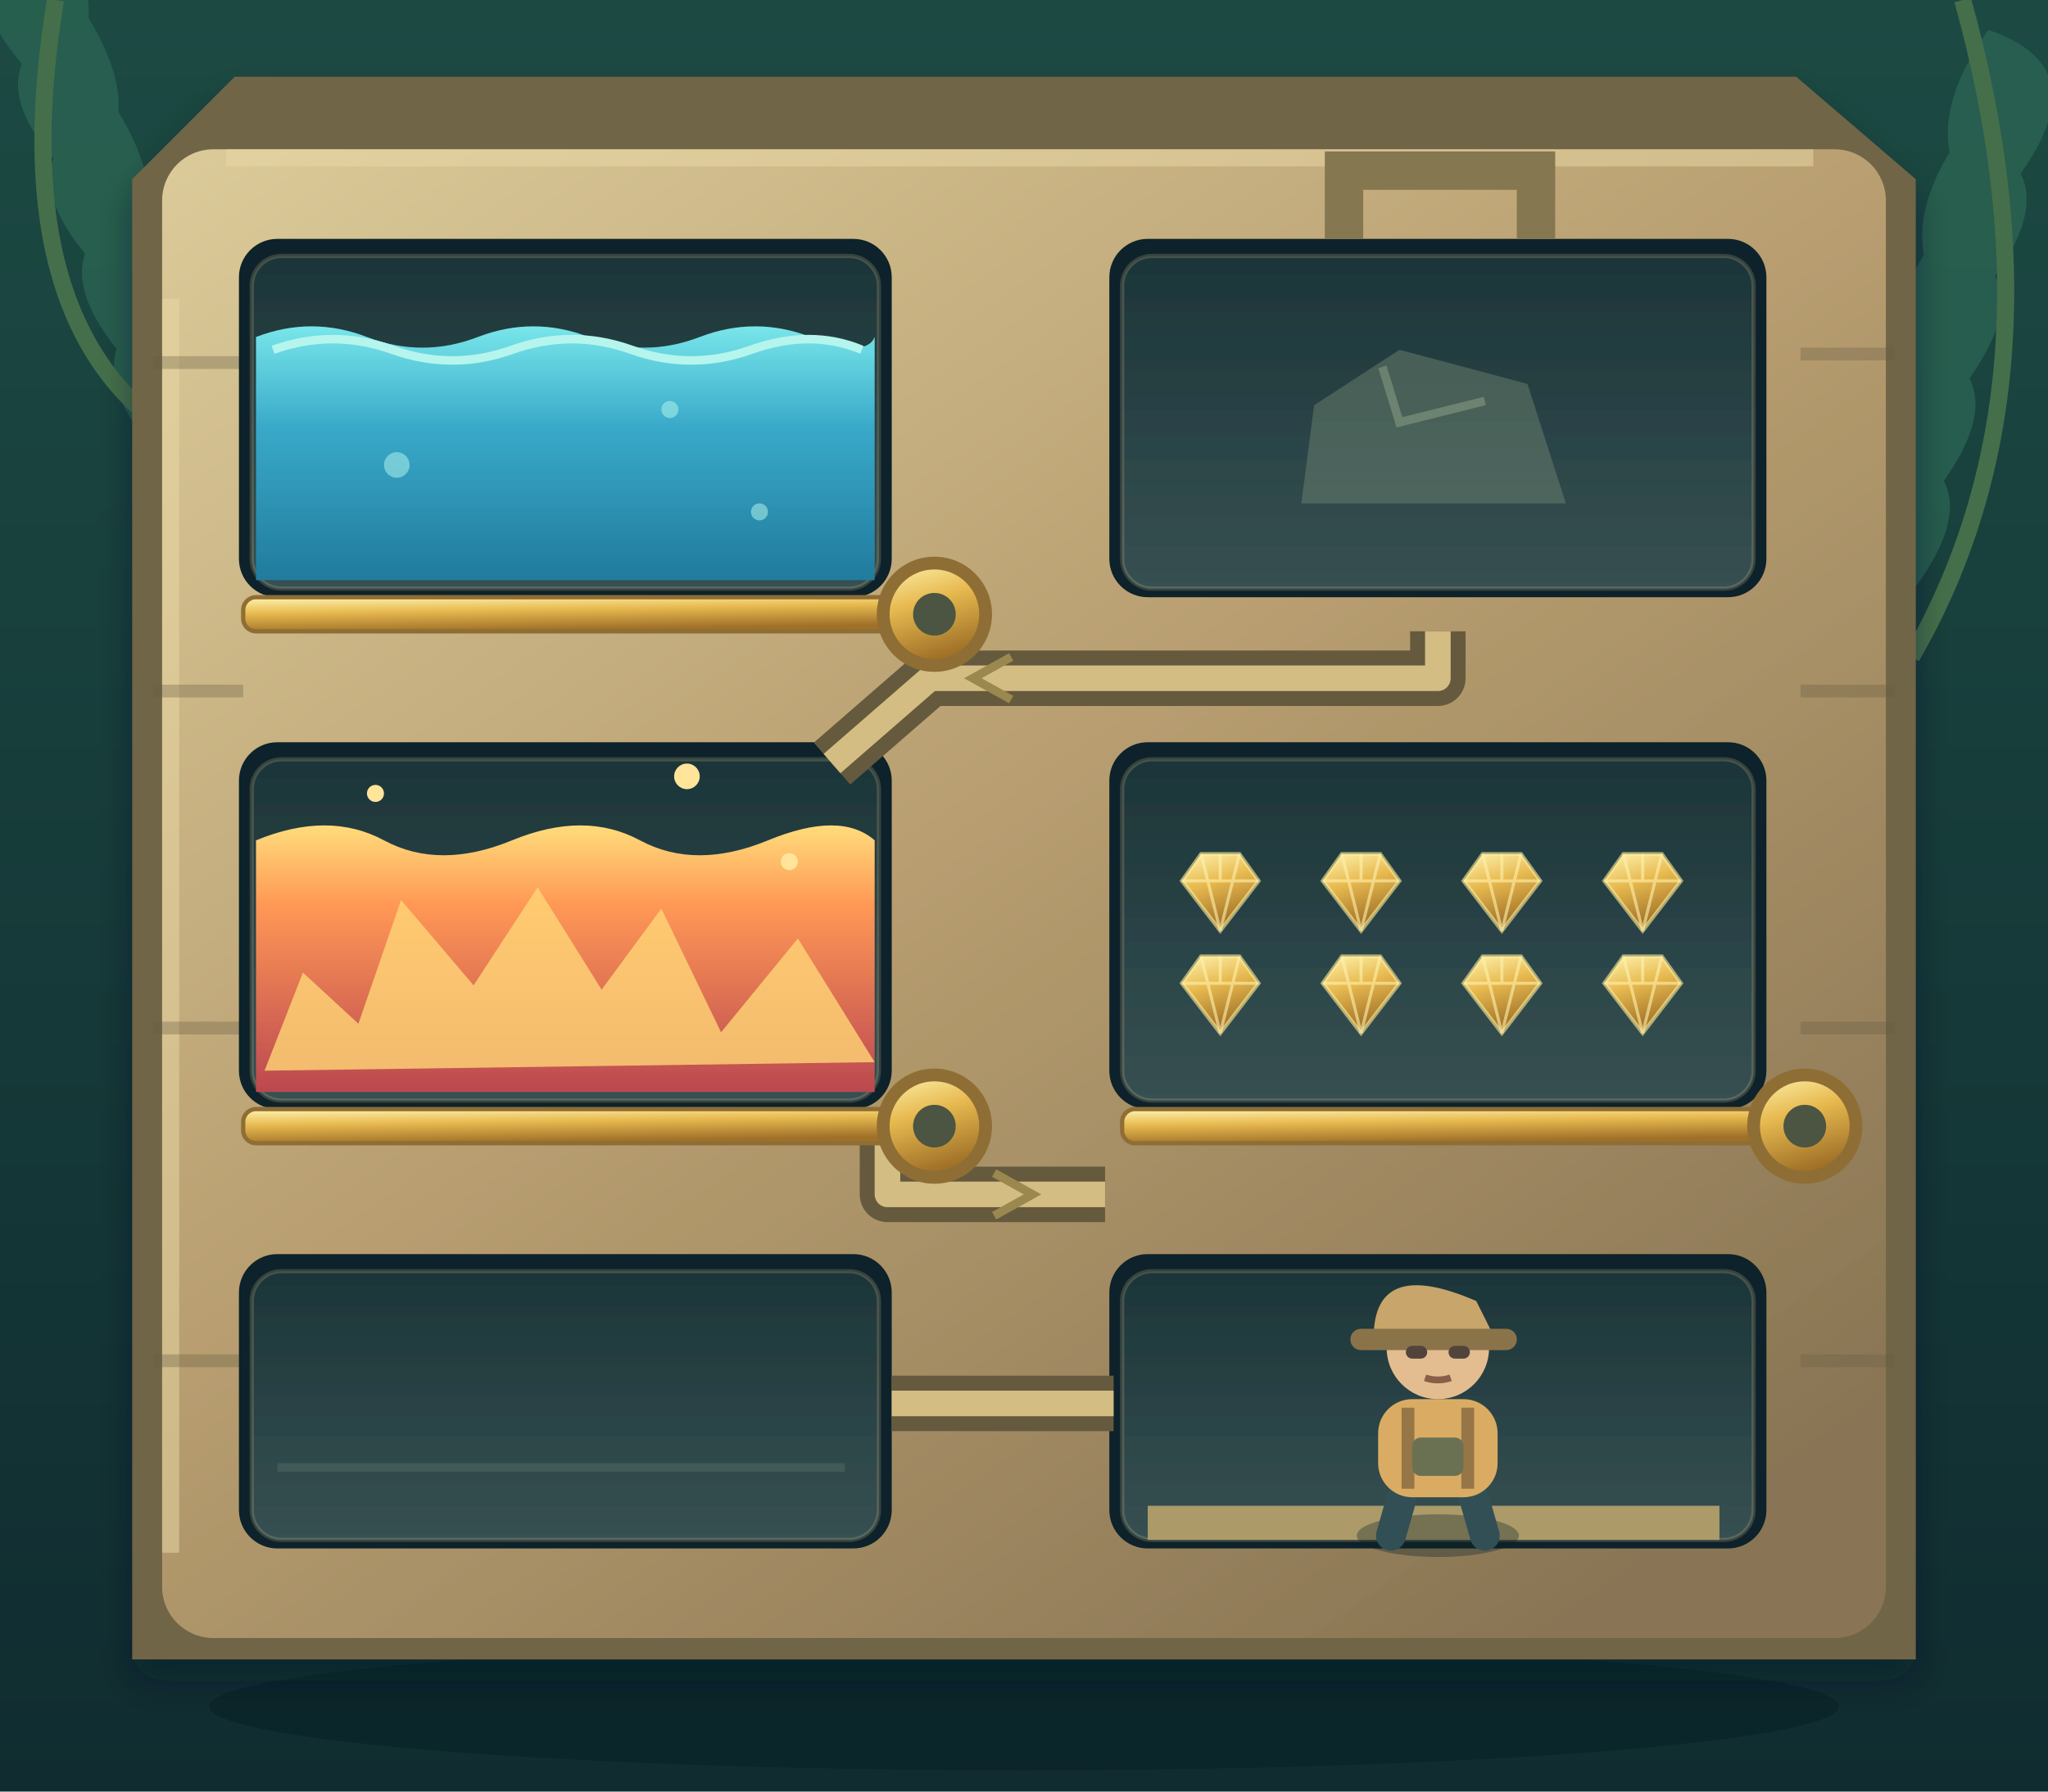
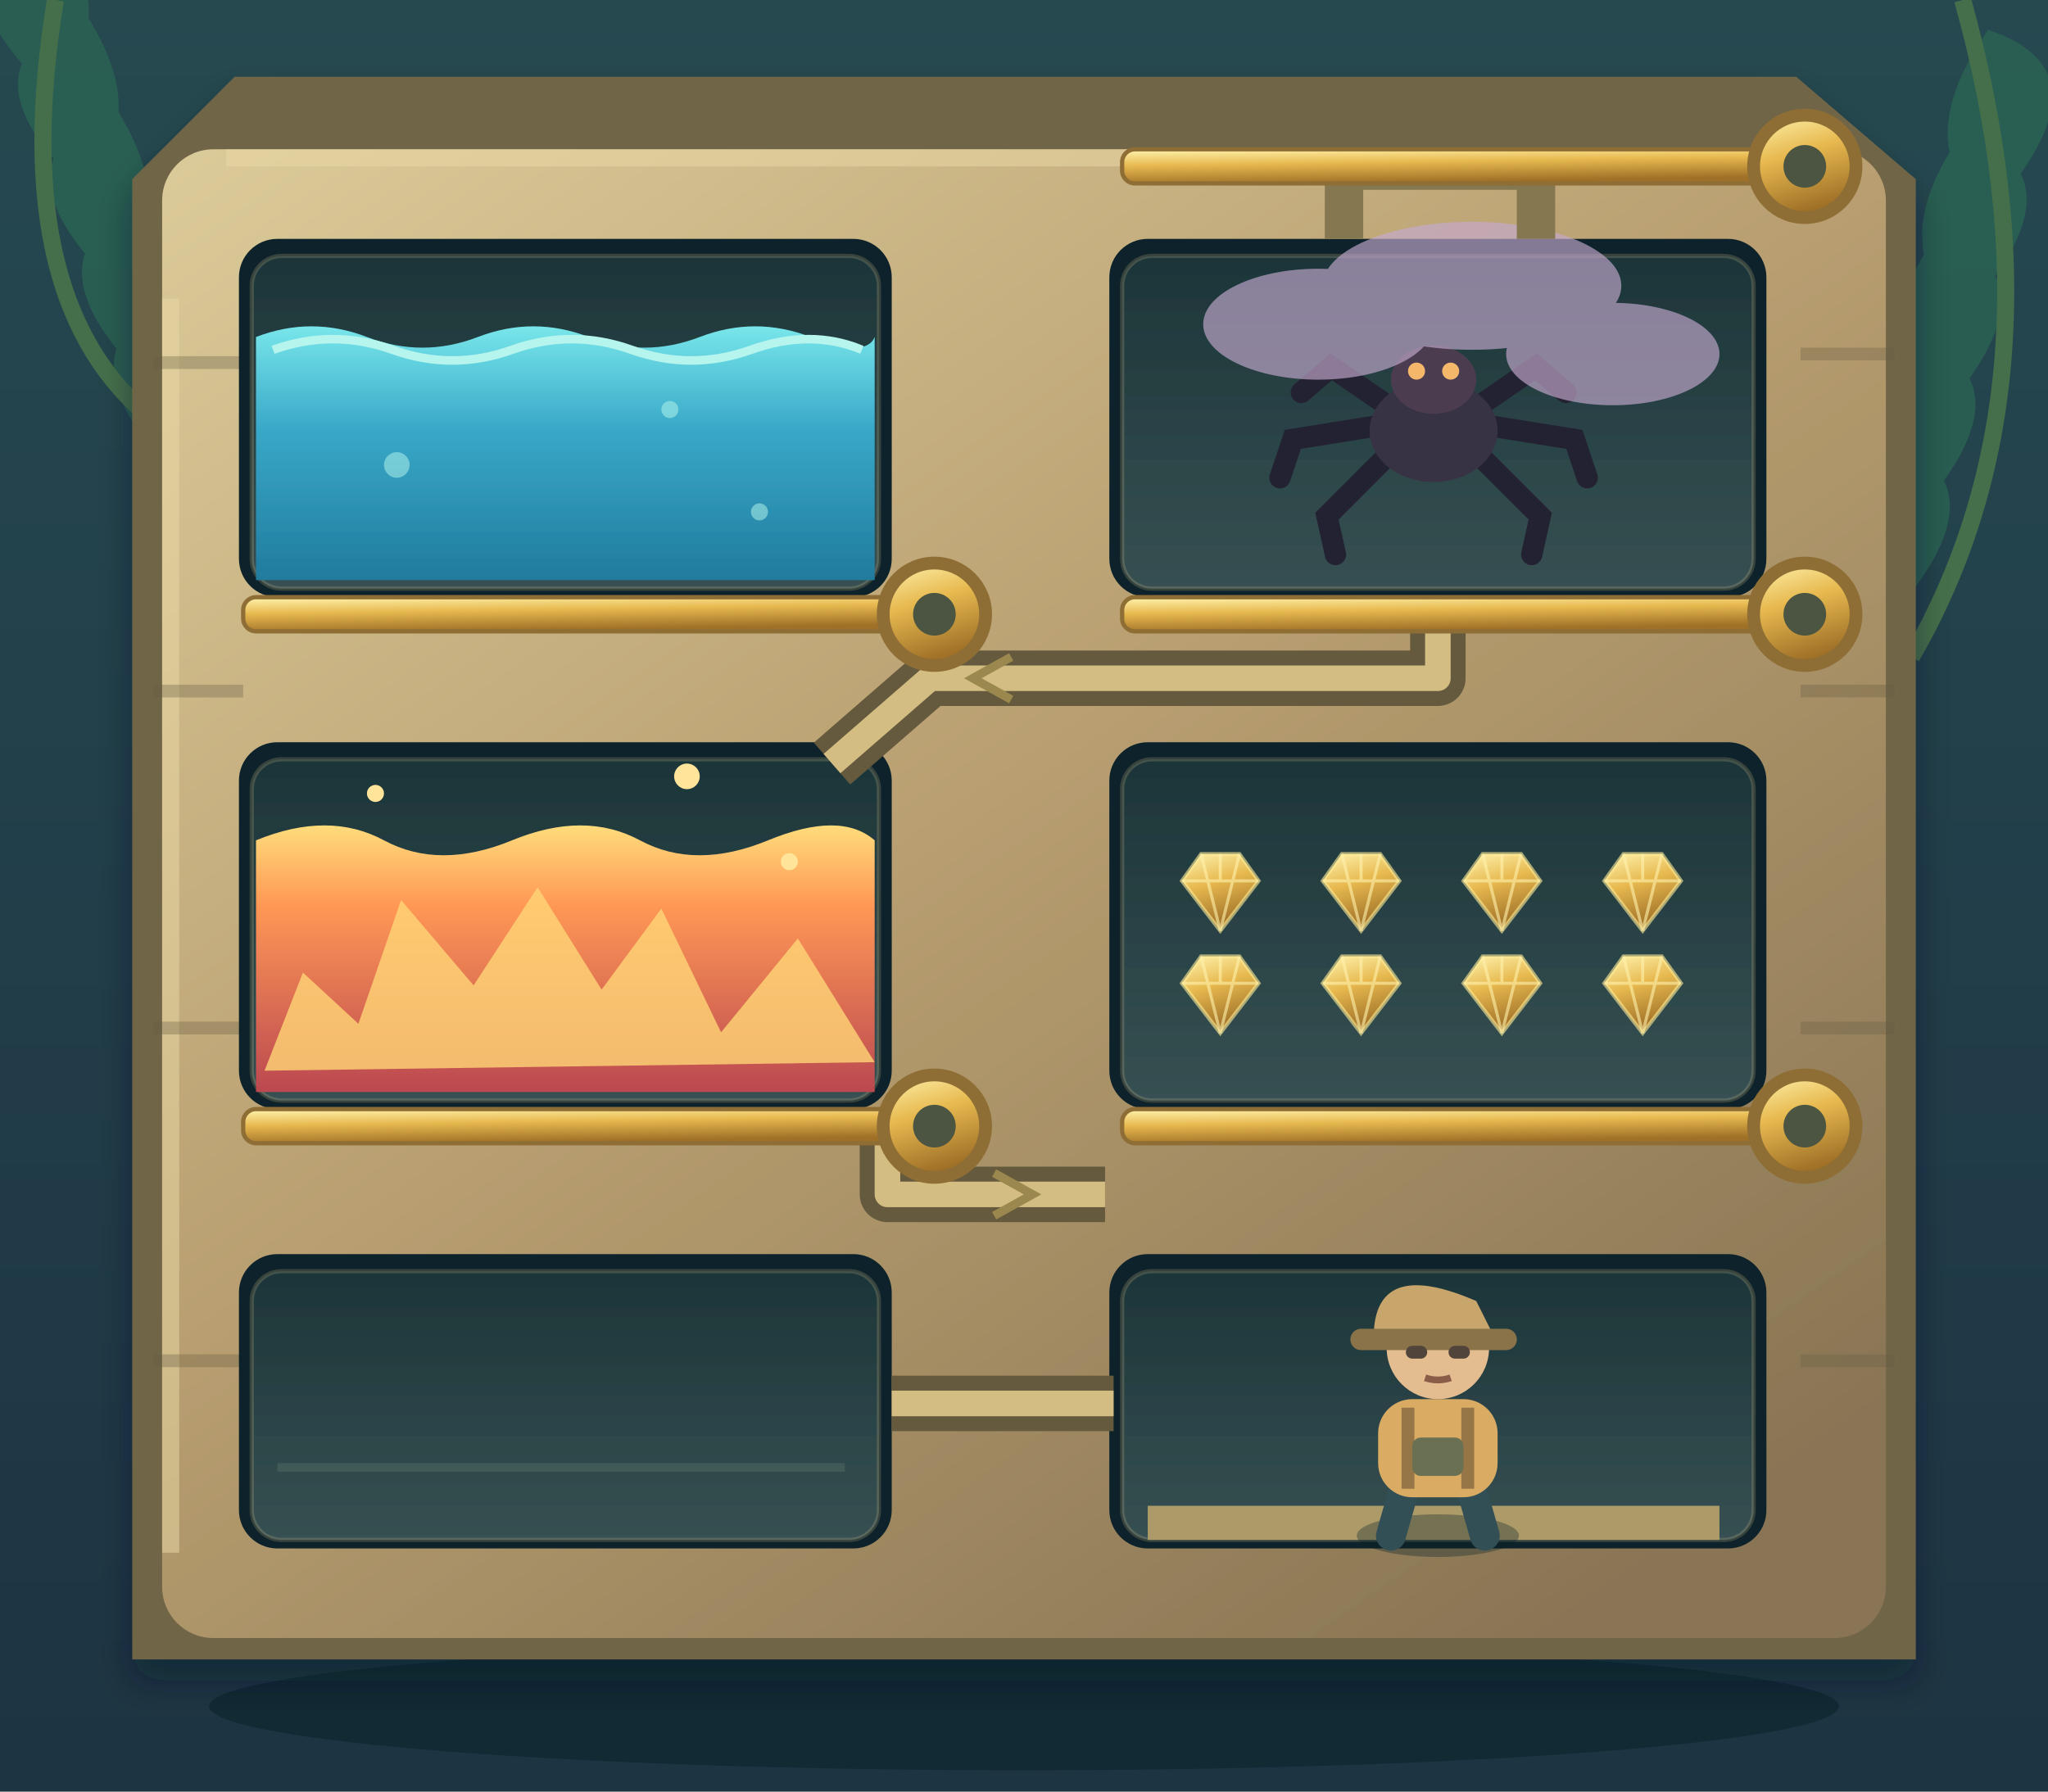
<svg xmlns="http://www.w3.org/2000/svg" viewBox="0 0 480 420" aria-hidden="true">
  <defs>
    <linearGradient id="preview-pins-jungle" x2="0" y2="1">
      <stop stop-color="#1c4a43" />
      <stop offset="1" stop-color="#102c30" />
    </linearGradient>
    <linearGradient id="preview-pins-stone" x2=".8" y2="1">
      <stop stop-color="#dccb9a" />
      <stop offset=".5" stop-color="#b89e70" />
      <stop offset="1" stop-color="#897554" />
    </linearGradient>
    <linearGradient id="preview-pins-room" x2="0" y2="1">
      <stop stop-color="#1c3539" />
      <stop offset="1" stop-color="#375052" />
    </linearGradient>
    <linearGradient id="preview-pins-water" x2="0" y2="1">
      <stop stop-color="#78e6ea" />
      <stop offset=".4" stop-color="#39a9c9" />
      <stop offset="1" stop-color="#217b9d" />
    </linearGradient>
    <linearGradient id="preview-pins-lava" x2="0" y2="1">
      <stop stop-color="#ffdc7b" />
      <stop offset=".3" stop-color="#ff9855" />
      <stop offset="1" stop-color="#bb4850" />
    </linearGradient>
    <linearGradient id="preview-pins-gold" x2=".3" y2="1">
      <stop stop-color="#fff4b0" />
      <stop offset=".45" stop-color="#e7b94f" />
      <stop offset="1" stop-color="#9f7027" />
    </linearGradient>
    <radialGradient id="preview-pins-screw" cx=".3" cy=".2">
      <stop stop-color="#f8f7e8" />
      <stop offset=".45" stop-color="#c3ced0" />
      <stop offset=".85" stop-color="#7c8f9c" />
      <stop offset="1" stop-color="#ced9d5" />
    </radialGradient>
    <linearGradient id="preview-pins-wood" x2=".8" y2="1">
      <stop stop-color="#e0b67e" />
      <stop offset=".55" stop-color="#bd8d5e" />
      <stop offset="1" stop-color="#9c7050" />
    </linearGradient>
    <linearGradient id="preview-pins-rubber" x2=".6" y2="1">
      <stop stop-color="#354c55" />
      <stop offset="1" stop-color="#24333e" />
    </linearGradient>
    <pattern id="preview-pins-grain" width="90" height="45" patternUnits="userSpaceOnUse">
      <path d="M0 10q22-8 46-2t44-2M0 34q28-11 51-3t39-2M15 20h45" fill="none" stroke="#6c472520" stroke-width="1.4" />
    </pattern>
    <pattern id="preview-pins-grid" width="25" height="25" patternUnits="userSpaceOnUse">
      <path d="M25 0H0v25" fill="none" stroke="#93b0b511" stroke-width="1" />
    </pattern>
    <filter id="preview-pins-shadow" x="-30%" y="-30%" width="160%" height="180%">
      <feDropShadow dx="0" dy="5" stdDeviation="4" flood-color="#0c1d22" flood-opacity=".4" />
    </filter>
    <linearGradient id="preview-pins-plate-0" x2="0" y2="1">
      <stop stop-color="#93b5d2" />
      <stop offset=".13" stop-color="#93b5d2" />
      <stop offset=".4" stop-color="#93b5d2" />
      <stop offset="1" stop-color="#567c9d" />
    </linearGradient>
    <linearGradient id="preview-pins-plate-1" x2="0" y2="1">
      <stop stop-color="#e8b76d" />
      <stop offset=".13" stop-color="#e8b76d" />
      <stop offset=".4" stop-color="#e8b76d" />
      <stop offset="1" stop-color="#b07d3f" />
    </linearGradient>
    <linearGradient id="preview-pins-plate-2" x2="0" y2="1">
      <stop stop-color="#88b2a1" />
      <stop offset=".13" stop-color="#88b2a1" />
      <stop offset=".4" stop-color="#88b2a1" />
      <stop offset="1" stop-color="#4d7f6d" />
    </linearGradient>
    <linearGradient id="preview-pins-plate-3" x2="0" y2="1">
      <stop stop-color="#d98f7a" />
      <stop offset=".13" stop-color="#d98f7a" />
      <stop offset=".4" stop-color="#d98f7a" />
      <stop offset="1" stop-color="#a95e51" />
    </linearGradient>
    <linearGradient id="preview-pins-plate-4" x2="0" y2="1">
      <stop stop-color="#b29bcf" />
      <stop offset=".13" stop-color="#b29bcf" />
      <stop offset=".4" stop-color="#b29bcf" />
      <stop offset="1" stop-color="#7e639c" />
    </linearGradient>
    <linearGradient id="preview-pins-plate-5" x2="0" y2="1">
      <stop stop-color="#a6c4c5" />
      <stop offset=".13" stop-color="#a6c4c5" />
      <stop offset=".4" stop-color="#a6c4c5" />
      <stop offset="1" stop-color="#638c90" />
    </linearGradient>
+     <linearGradient id="preview-pins-plate-6" x2="0" y2="1">
+       <stop stop-color="#e5a4af" />
+       <stop offset=".13" stop-color="#e5a4af" />
+       <stop offset=".4" stop-color="#e5a4af" />
+       <stop offset="1" stop-color="#a5667c" />
+     </linearGradient>
+     <linearGradient id="preview-pins-plate-7" x2="0" y2="1">
+       <stop stop-color="#c1cf82" />
+       <stop offset=".13" stop-color="#c1cf82" />
+       <stop offset=".4" stop-color="#c1cf82" />
+       <stop offset="1" stop-color="#839c51" />
+     </linearGradient>
  </defs>
  <rect width="480" height="420" fill="url(#preview-pins-jungle)" />
+   <rect width="480" height="420" fill="#3e486e" opacity=".3" />
  <g fill="#2b6553" opacity=".75">
    <path d="M10 20q-28 -27 3-39 17 27-3 39M466 50q30-33 0-43-19 27 0 43" />
    <path d="M17 42q-27 -27 3-39 17 27-3 39M460 74q30-33 0-43-19 27 0 43" />
    <path d="M24 64q-26 -27 3-39 17 27-3 39M454 98q30-33 0-43-19 27 0 43" />
    <path d="M31 86q-25 -27 3-39 17 27-3 39M448 122q30-33 0-43-19 27 0 43" />
    <path d="M38 108q-24 -27 3-39 17 27-3 39M442 146q30-33 0-43-19 27 0 43" />
  </g>
  <path d="M13 0q-12 73 25 100m422-100q25 90-12 154" fill="none" stroke="#456f4b" stroke-width="4" />
  <ellipse cx="240" cy="400" rx="191" ry="15" fill="#061e2477" />
  <g filter="url(#preview-pins-shadow)">
    <path d="M31 42 55 18H421L449 42V389H31z" fill="#716546" />
    <rect x="38" y="35" width="404" height="349" rx="12" fill="url(#preview-pins-stone)" />
    <path d="M53 37H425M40 70V364" fill="none" stroke="#ead9a6" stroke-width="4" opacity=".5" />
    <path d="M36 85h21m-21 77h21m-21 79h21m-21 78h21m365-236h22m-22 79h22m-22 79h22m-22 78h22" stroke="#665e4455" stroke-width="3" />
    <rect x="56" y="56" width="153" height="84" rx="9" fill="#0c2229" />
    <rect x="59" y="60" width="147" height="78" rx="7" fill="url(#preview-pins-room)" stroke="#e1cb9133" />
    <rect x="56" y="174" width="153" height="86" rx="9" fill="#0c2229" />
    <rect x="59" y="178" width="147" height="80" rx="7" fill="url(#preview-pins-room)" stroke="#e1cb9133" />
    <rect x="56" y="294" width="153" height="69" rx="9" fill="#0c2229" />
    <rect x="59" y="298" width="147" height="63" rx="7" fill="url(#preview-pins-room)" stroke="#e1cb9133" />
    <rect x="260" y="56" width="154" height="84" rx="9" fill="#0c2229" />
    <rect x="263" y="60" width="148" height="78" rx="7" fill="url(#preview-pins-room)" stroke="#e1cb9133" />
    <rect x="260" y="174" width="154" height="86" rx="9" fill="#0c2229" />
    <rect x="263" y="178" width="148" height="80" rx="7" fill="url(#preview-pins-room)" stroke="#e1cb9133" />
    <rect x="260" y="294" width="154" height="69" rx="9" fill="#0c2229" />
    <rect x="263" y="298" width="148" height="63" rx="7" fill="url(#preview-pins-room)" stroke="#e1cb9133" />
    <path d="M337 148v11H218l-23 20M208 267v13h51M209 329h52" fill="none" stroke="#655a3d" stroke-width="13" stroke-linejoin="round" />
    <path d="M337 148v11H218l-23 20M208 267v13h51M209 329h52" fill="none" stroke="#d3bd83" stroke-width="6" stroke-linejoin="round" />
    <path d="M237 154l-9 5 9 5m-4 111 9 5-9 5" fill="none" stroke="#9a884f" stroke-width="2" />
    <path d="M60 79q13-5 26 0t26 0t26 0t26 0t26 0t15 0v57H60z" fill="url(#preview-pins-water)" />
    <path class="water-ripple" d="M64 82q14-5 28 0t28 0t28 0t28 0t26 0" fill="none" stroke="#b5f5ed" stroke-width="2" />
    <g fill="#b1f4ea88">
      <circle cx="93" cy="109" r="3" />
      <circle cx="178" cy="120" r="2" />
      <circle cx="157" cy="96" r="2" />
    </g>
    <path d="M60 197q17-7 30 0t30 0t30 0t30 0t25 0v59H60z" fill="url(#preview-pins-lava)" />
    <path d="M62 251l9-23 13 12 10-29 17 20 15-23 15 24 14-19 14 29 18-22 18 29z" fill="#ffd675" opacity=".8" />
    <g class="lava-sparks" fill="#ffe49a">
      <circle cx="88" cy="186" r="2" />
      <circle cx="161" cy="182" r="3" />
      <circle cx="185" cy="202" r="2" />
    </g>
-     <g fill="#8aa08255">
-       <path d="M308 95l20-13 30 8 9 28h-62z" />
-       <path d="M324 86l4 13 20-5" fill="none" stroke="#b6c8a355" stroke-width="2" />
+     <g class="temple-spider" transform="translate(336 101)">
+       <path d="M-8-4l-16-11-7 6m23 7-25 4-3 9m27-7-16 16 2 9M8-4l16-11 7 6M8-2l25 4 3 9M9 4l16 16-2 9" fill="none" stroke="#242332" stroke-width="5" stroke-linecap="round" />
+       <ellipse rx="15" ry="12" fill="#383344" />
+       <ellipse cy="-12" rx="10" ry="8" fill="#4b3d50" />
+       <circle cx="-4" cy="-14" r="2" fill="#f5b76b" />
+       <circle cx="4" cy="-14" r="2" fill="#f5b76b" />
+     </g>
+     <g class="gas-cloud" fill="#c4a9cf" opacity=".65">
+       <ellipse cx="309" cy="76" rx="27" ry="13" />
+       <ellipse cx="345" cy="67" rx="35" ry="15" />
+       <ellipse cx="378" cy="83" rx="25" ry="12" />
    </g>
    <path d="M315 56V40h45v16" fill="none" stroke="#857750" stroke-width="9" />
    <g transform="translate(286 211) scale(0.9)">
      <path d="M-10-5-5-12H5L10-5 0 8z" fill="url(#preview-pins-gold)" stroke="#ffec9699" />
      <path d="M-10-5H10M-5-12 0 8 5-12M0-12v7" fill="none" stroke="#fff2ab99" stroke-width=".8" />
    </g>
    <g transform="translate(319 211) scale(0.9)">
      <path d="M-10-5-5-12H5L10-5 0 8z" fill="url(#preview-pins-gold)" stroke="#ffec9699" />
      <path d="M-10-5H10M-5-12 0 8 5-12M0-12v7" fill="none" stroke="#fff2ab99" stroke-width=".8" />
    </g>
    <g transform="translate(352 211) scale(0.9)">
      <path d="M-10-5-5-12H5L10-5 0 8z" fill="url(#preview-pins-gold)" stroke="#ffec9699" />
      <path d="M-10-5H10M-5-12 0 8 5-12M0-12v7" fill="none" stroke="#fff2ab99" stroke-width=".8" />
    </g>
    <g transform="translate(385 211) scale(0.9)">
      <path d="M-10-5-5-12H5L10-5 0 8z" fill="url(#preview-pins-gold)" stroke="#ffec9699" />
      <path d="M-10-5H10M-5-12 0 8 5-12M0-12v7" fill="none" stroke="#fff2ab99" stroke-width=".8" />
    </g>
    <g transform="translate(286 235) scale(0.9)">
      <path d="M-10-5-5-12H5L10-5 0 8z" fill="url(#preview-pins-gold)" stroke="#ffec9699" />
      <path d="M-10-5H10M-5-12 0 8 5-12M0-12v7" fill="none" stroke="#fff2ab99" stroke-width=".8" />
    </g>
    <g transform="translate(319 235) scale(0.9)">
      <path d="M-10-5-5-12H5L10-5 0 8z" fill="url(#preview-pins-gold)" stroke="#ffec9699" />
      <path d="M-10-5H10M-5-12 0 8 5-12M0-12v7" fill="none" stroke="#fff2ab99" stroke-width=".8" />
    </g>
    <g transform="translate(352 235) scale(0.9)">
      <path d="M-10-5-5-12H5L10-5 0 8z" fill="url(#preview-pins-gold)" stroke="#ffec9699" />
      <path d="M-10-5H10M-5-12 0 8 5-12M0-12v7" fill="none" stroke="#fff2ab99" stroke-width=".8" />
    </g>
    <g transform="translate(385 235) scale(0.9)">
      <path d="M-10-5-5-12H5L10-5 0 8z" fill="url(#preview-pins-gold)" stroke="#ffec9699" />
      <path d="M-10-5H10M-5-12 0 8 5-12M0-12v7" fill="none" stroke="#fff2ab99" stroke-width=".8" />
    </g>
    <path d="M269 357h134" stroke="#ac9a69" stroke-width="8" />
    <path d="M65 344h133" stroke="#718a7c44" stroke-width="2" />
    <g class="explorer " transform="translate(337 335)">
      <ellipse cy="25" rx="19" ry="5" fill="#051e2455" />
      <path d="M-7 11l-4 14m18-14 4 14" stroke="#324f57" stroke-width="7" stroke-linecap="round" />
      <rect x="-14" y="-7" width="28" height="23" rx="8" fill="#daac64" />
      <path d="M-7-5v19m14-19v19" stroke="#967446" stroke-width="3" />
      <rect x="-6" y="2" width="12" height="9" rx="2" fill="#6b7153" />
      <path d="M-14-2l-5 --8m33-8 8--2" stroke="#e0b88b" stroke-width="6" stroke-linecap="round" />
      <circle cy="-19" r="12" fill="#e3bd90" />
      <path d="M-15-23q1-17 24-7l5 10z" fill="#c8a56b" />
      <path d="M-18-21h34" stroke="#8b734a" stroke-width="5" stroke-linecap="round" />
      <path d="M-6-18h2m8 0h2" stroke="#51443b" stroke-width="3" stroke-linecap="round" />
      <path d="M-3-12q3 1 6 0" fill="none" stroke="#8a5d4a" stroke-width="1.6" />
    </g>
    <g fill="#dbca97" font-family="system-ui" font-size="8" letter-spacing="1.5" opacity=".7" />
  </g>
  <g transform="translate(57 144)">
    <rect y="-4" width="162" height="8" rx="3" fill="url(#preview-pins-gold)" stroke="#8e6e34" />
    <circle cx="162" r="12" fill="url(#preview-pins-gold)" stroke="#8e6e34" stroke-width="3" />
    <circle cx="162" r="5" fill="#4b5541" />
  </g>
+   <g transform="translate(263 144)">
+     <rect y="-4" width="160" height="8" rx="3" fill="url(#preview-pins-gold)" stroke="#8e6e34" />
+     <circle cx="160" r="12" fill="url(#preview-pins-gold)" stroke="#8e6e34" stroke-width="3" />
+     <circle cx="160" r="5" fill="#4b5541" />
+   </g>
+   <g transform="translate(263 264)">
+     <rect y="-4" width="160" height="8" rx="3" fill="url(#preview-pins-gold)" stroke="#8e6e34" />
+     <circle cx="160" r="12" fill="url(#preview-pins-gold)" stroke="#8e6e34" stroke-width="3" />
+     <circle cx="160" r="5" fill="#4b5541" />
+   </g>
+   <g transform="translate(263 39)">
+     <rect y="-4" width="160" height="8" rx="3" fill="url(#preview-pins-gold)" stroke="#8e6e34" />
+     <circle cx="160" r="12" fill="url(#preview-pins-gold)" stroke="#8e6e34" stroke-width="3" />
+     <circle cx="160" r="5" fill="#4b5541" />
+   </g>
  <g transform="translate(57 264)">
    <rect y="-4" width="162" height="8" rx="3" fill="url(#preview-pins-gold)" stroke="#8e6e34" />
    <circle cx="162" r="12" fill="url(#preview-pins-gold)" stroke="#8e6e34" stroke-width="3" />
    <circle cx="162" r="5" fill="#4b5541" />
  </g>
-   <g transform="translate(263 264)">
-     <rect y="-4" width="160" height="8" rx="3" fill="url(#preview-pins-gold)" stroke="#8e6e34" />
-     <circle cx="160" r="12" fill="url(#preview-pins-gold)" stroke="#8e6e34" stroke-width="3" />
-     <circle cx="160" r="5" fill="#4b5541" />
-   </g>
</svg>
